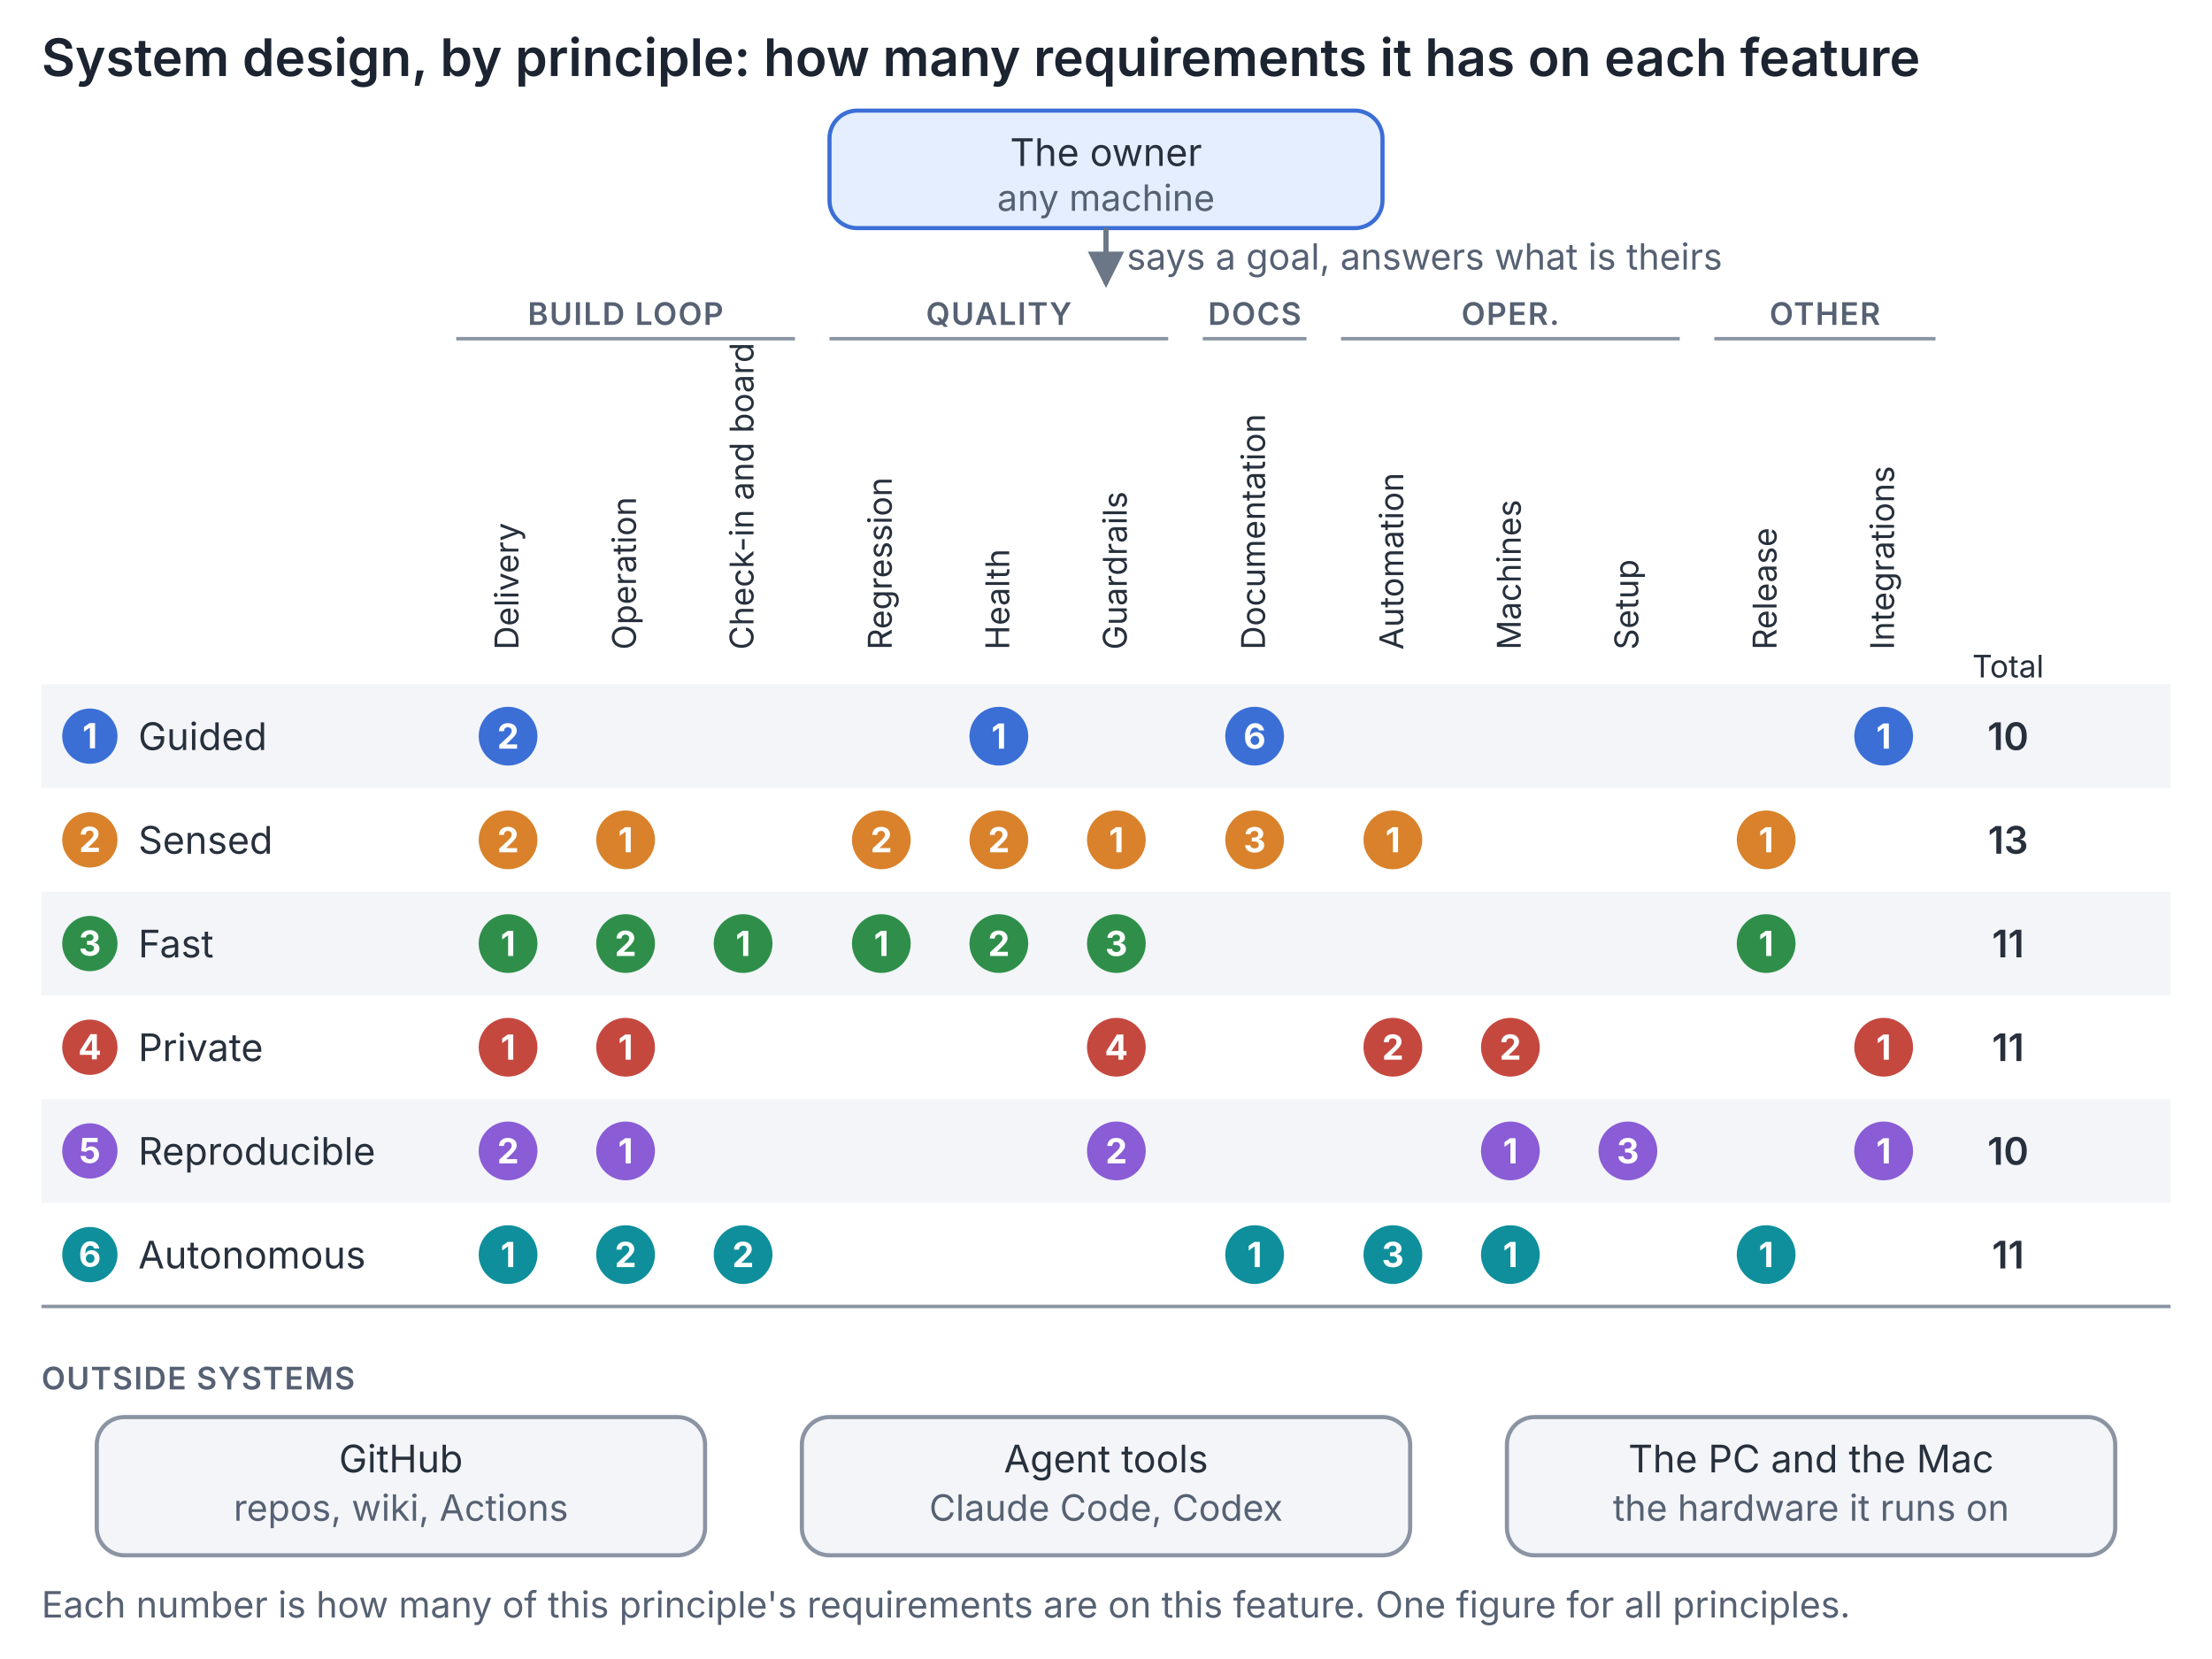
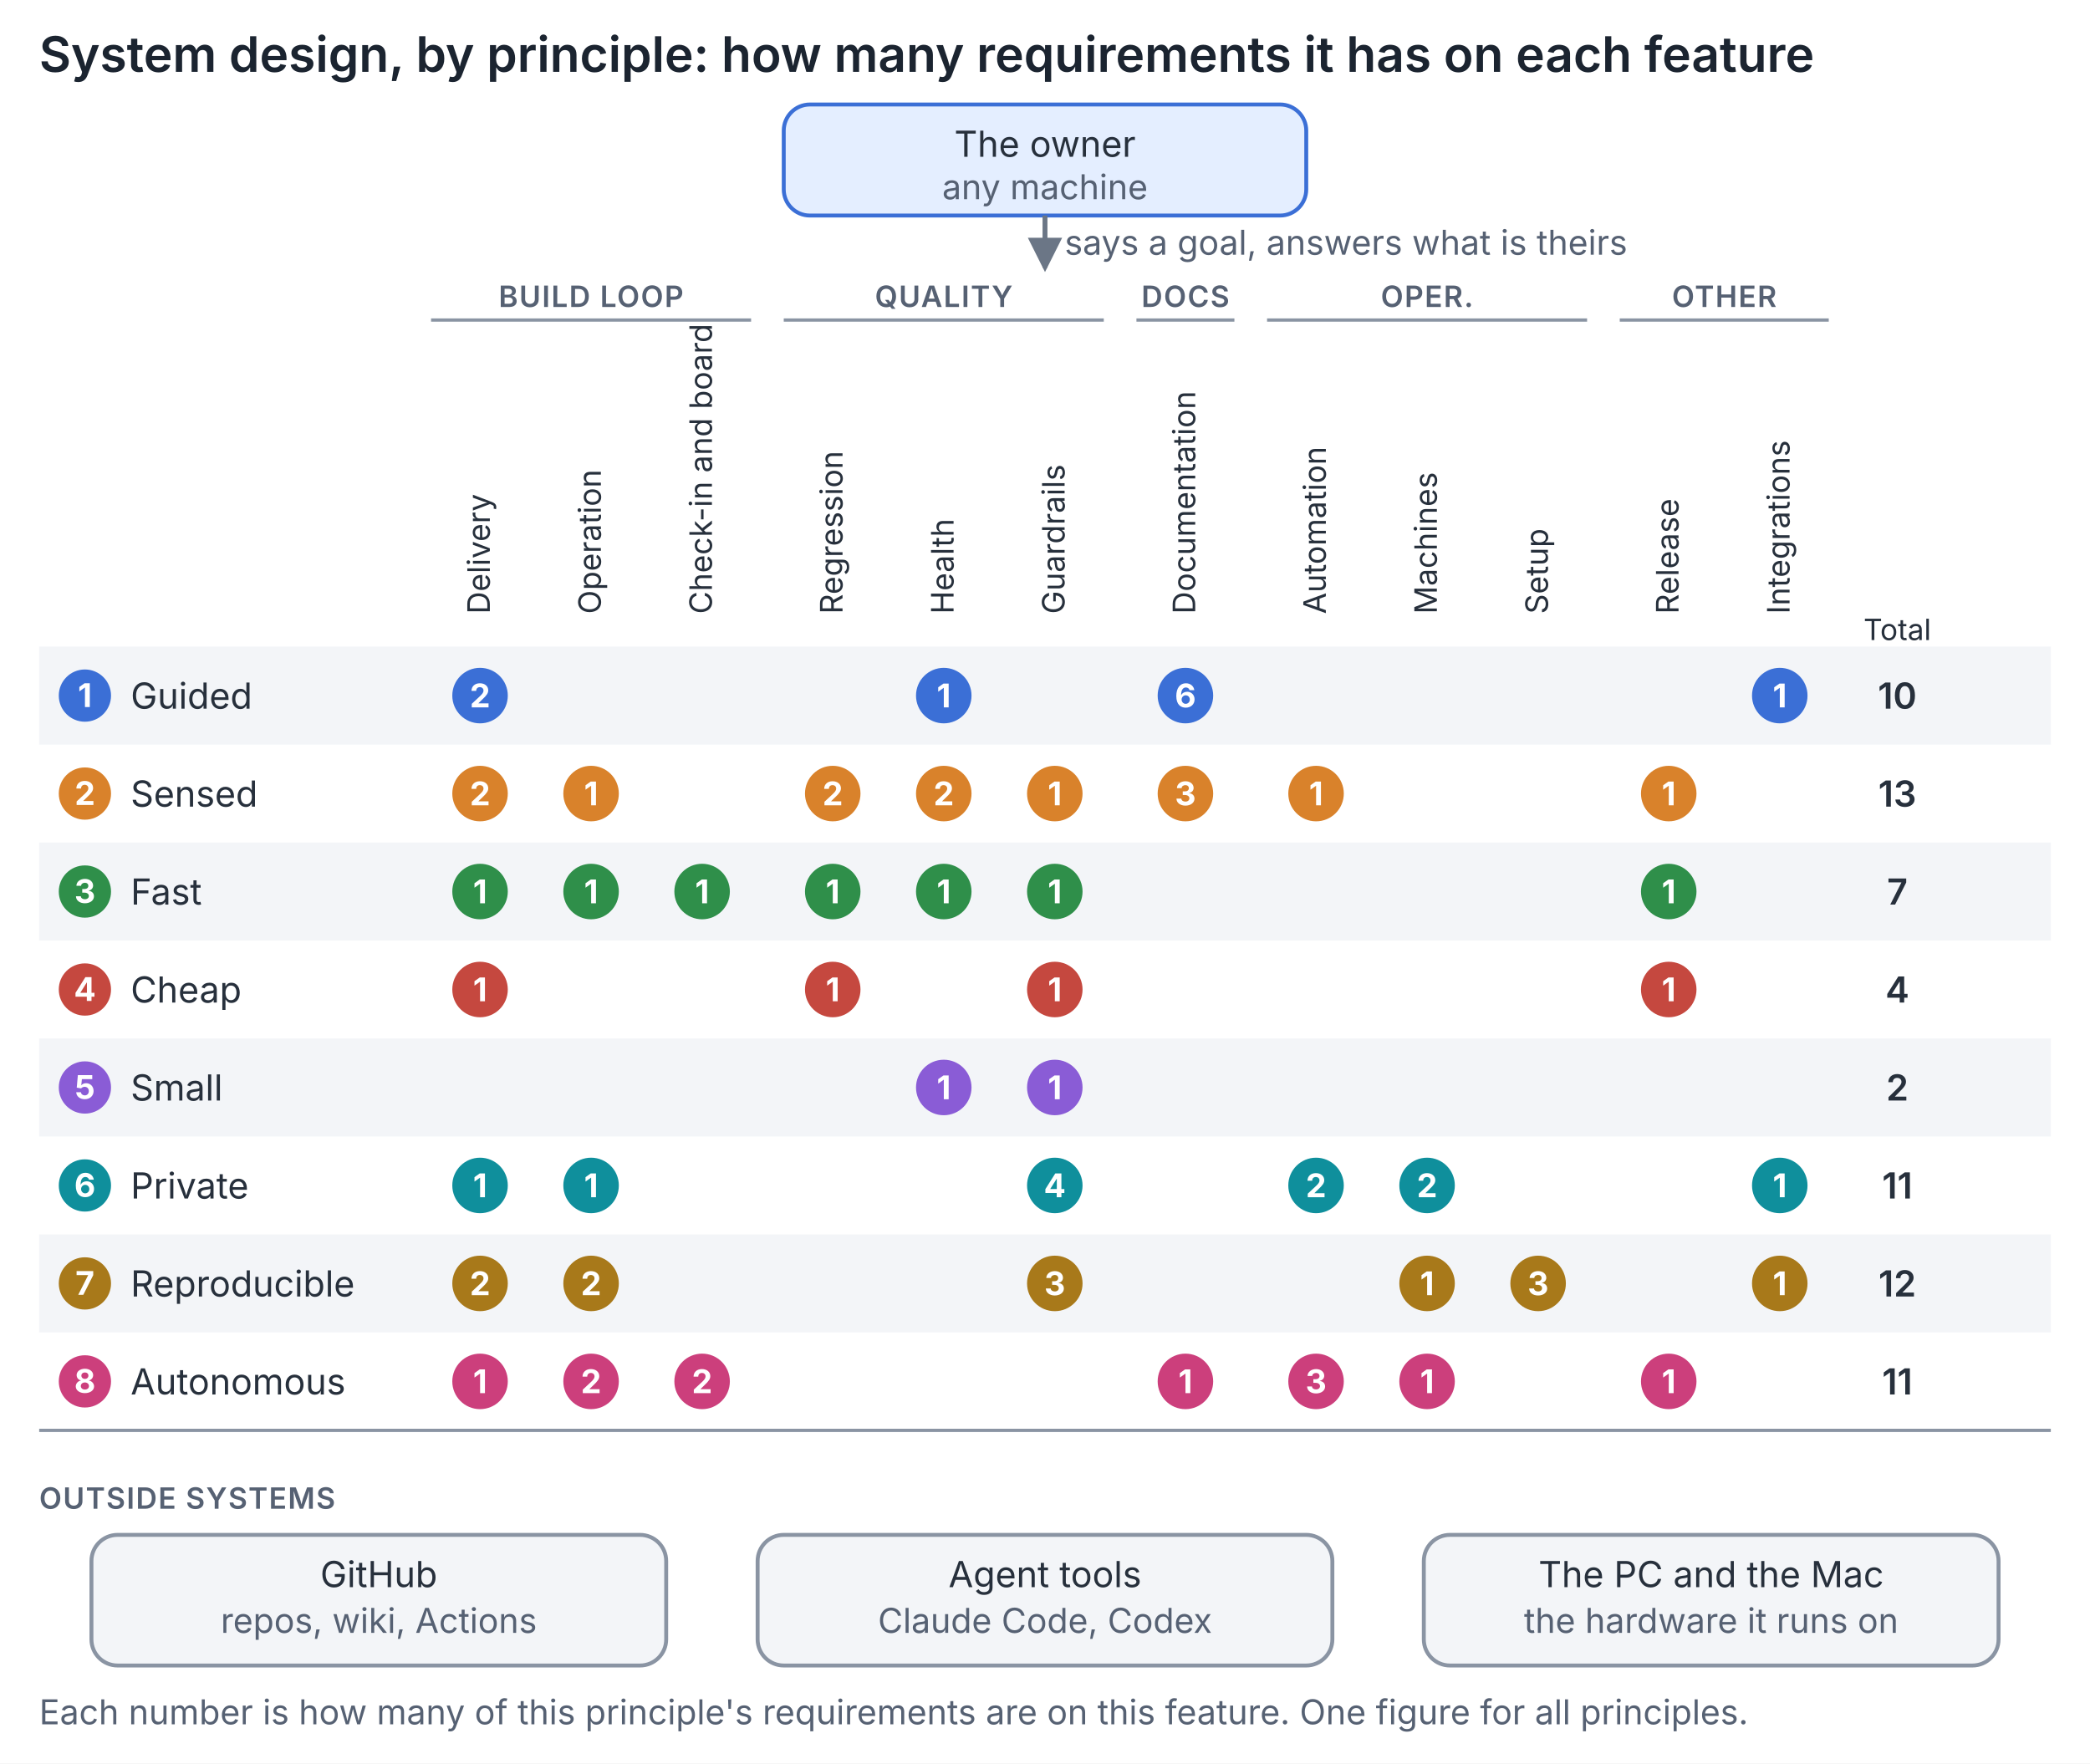
- <svg xmlns="http://www.w3.org/2000/svg" viewBox="0 0 640 480" width="640" role="img" aria-label="System design, by principle: how many requirements it has on each feature">
+ <svg xmlns="http://www.w3.org/2000/svg" viewBox="0 0 640 540" width="640" role="img" aria-label="System design, by principle: how many requirements it has on each feature">
  <style>.t{font:600 15px system-ui,-apple-system,Segoe UI,sans-serif;fill:#1b2430}.h{font:600 9px system-ui,-apple-system,Segoe UI,sans-serif;fill:#566173;letter-spacing:.04em}.s{font:400 11px system-ui,-apple-system,Segoe UI,sans-serif;fill:#27303c}.x{font:400 10.5px system-ui,-apple-system,Segoe UI,sans-serif;fill:#566173}.n{font:400 9px system-ui,-apple-system,Segoe UI,sans-serif;fill:#27303c}.k{font:700 10px system-ui,-apple-system,Segoe UI,sans-serif;fill:#fff}.bg{fill:#fff}.you{fill:#e4eeff;stroke:#3b6fd6}.box{fill:#f3f5f8;stroke:#8a94a3}.stripe{fill:#f3f5f8}.rule{stroke:#8a94a3;stroke-width:1}.a{stroke:#6b7686;stroke-width:1.5;fill:none}.ah{fill:#6b7686}.c1{fill:#3b6fd6}.c2{fill:#d9822b}.c3{fill:#2f8f4a}.c4{fill:#c5483f}.c5{fill:#8a5cd6}.c6{fill:#0f8f9c}.c7{fill:#a8791a}.c8{fill:#cc3f7c}@media (prefers-color-scheme: dark){.t{fill:#eef2f6}.h,.x{fill:#a3afbf}.s,.n{fill:#e1e7ee}.k{fill:#12171d}.bg{fill:#12171d}.you{fill:#162a4f;stroke:#6d9bf0}.box{fill:#222b36;stroke:#5c6b7d}.stripe{fill:#181e26}.rule{stroke:#5c6b7d}.a{stroke:#9aa7b8}.ah{fill:#9aa7b8}.c1{fill:#6d9bf0}.c2{fill:#f0a050}.c3{fill:#4fb56c}.c4{fill:#e0736a}.c5{fill:#b08cf0}.c6{fill:#3fc4d2}.c7{fill:#e0b84a}.c8{fill:#f07aa8}}</style>
  <defs>
    <marker id="ah" viewBox="0 0 8 8" refX="7" refY="4" markerWidth="7" markerHeight="7" orient="auto-start-reverse">
      <path d="M0 0 L8 4 L0 8 z" class="ah" />
    </marker>
  </defs>
-   <rect width="640" height="480" class="bg" />
+   <rect width="640" height="540" class="bg" />
  <text x="12" y="22" class="t">System design, by principle: how many requirements it has on each feature</text>
  <rect x="240" y="32" width="160" height="34" rx="8" class="you" stroke-width="1.2" />
  <text x="320" y="48" text-anchor="middle" class="s">The owner</text>
  <text x="320" y="61" text-anchor="middle" class="x">any machine</text>
  <path d="M320 66 L320 82" class="a" marker-end="url(#ah)" />
  <text x="326" y="78" class="x">says a goal, answers what is theirs</text>
  <text x="181.0" y="94" text-anchor="middle" class="h">BUILD LOOP</text>
  <path d="M132 98 L230 98" class="rule" />
  <text x="289.0" y="94" text-anchor="middle" class="h">QUALITY</text>
  <path d="M240 98 L338 98" class="rule" />
  <text x="363.0" y="94" text-anchor="middle" class="h">DOCS</text>
  <path d="M348 98 L378 98" class="rule" />
  <text x="437.0" y="94" text-anchor="middle" class="h">OPER.</text>
  <path d="M388 98 L486 98" class="rule" />
  <text x="528.0" y="94" text-anchor="middle" class="h">OTHER</text>
  <path d="M496 98 L560 98" class="rule" />
  <text transform="translate(147.0 104) rotate(-90)" x="-84" y="3" class="n" style="font-size:9.5px">Delivery</text>
  <text transform="translate(181.0 104) rotate(-90)" x="-84" y="3" class="n" style="font-size:9.5px">Operation</text>
  <text transform="translate(215.0 104) rotate(-90)" x="-84" y="3" class="n" style="font-size:9.5px">Check-in and board</text>
  <text transform="translate(255.0 104) rotate(-90)" x="-84" y="3" class="n" style="font-size:9.5px">Regression</text>
  <text transform="translate(289.0 104) rotate(-90)" x="-84" y="3" class="n" style="font-size:9.5px">Health</text>
  <text transform="translate(323.0 104) rotate(-90)" x="-84" y="3" class="n" style="font-size:9.5px">Guardrails</text>
  <text transform="translate(363.0 104) rotate(-90)" x="-84" y="3" class="n" style="font-size:9.5px">Documentation</text>
  <text transform="translate(403.0 104) rotate(-90)" x="-84" y="3" class="n" style="font-size:9.5px">Automation</text>
  <text transform="translate(437.0 104) rotate(-90)" x="-84" y="3" class="n" style="font-size:9.5px">Machines</text>
  <text transform="translate(471.0 104) rotate(-90)" x="-84" y="3" class="n" style="font-size:9.5px">Setup</text>
  <text transform="translate(511.0 104) rotate(-90)" x="-84" y="3" class="n" style="font-size:9.5px">Release</text>
  <text transform="translate(545.0 104) rotate(-90)" x="-84" y="3" class="n" style="font-size:9.5px">Integrations</text>
  <text x="581.0" y="196" text-anchor="middle" class="n">Total</text>
  <rect x="12" y="198" width="616" height="30" class="stripe" />
  <circle cx="26" cy="213" r="8" class="c1" />
  <text x="26" y="216.5" text-anchor="middle" class="k">1</text>
  <text x="40" y="217" class="s">Guided</text>
  <circle cx="147.0" cy="213.0" r="8.5" class="c1" />
  <text x="147.0" y="216.6" text-anchor="middle" class="k">2</text>
  <circle cx="289.0" cy="213.0" r="8.5" class="c1" />
  <text x="289.0" y="216.6" text-anchor="middle" class="k">1</text>
  <circle cx="363.0" cy="213.0" r="8.5" class="c1" />
  <text x="363.0" y="216.6" text-anchor="middle" class="k">6</text>
  <circle cx="545.0" cy="213.0" r="8.5" class="c1" />
  <text x="545.0" y="216.6" text-anchor="middle" class="k">1</text>
  <text x="581.0" y="217" text-anchor="middle" class="s" style="font-weight:600">10</text>
  <circle cx="26" cy="243" r="8" class="c2" />
  <text x="26" y="246.5" text-anchor="middle" class="k">2</text>
  <text x="40" y="247" class="s">Sensed</text>
  <circle cx="147.0" cy="243.0" r="8.5" class="c2" />
  <text x="147.0" y="246.6" text-anchor="middle" class="k">2</text>
  <circle cx="181.0" cy="243.0" r="8.5" class="c2" />
  <text x="181.0" y="246.6" text-anchor="middle" class="k">1</text>
  <circle cx="255.0" cy="243.0" r="8.5" class="c2" />
  <text x="255.0" y="246.6" text-anchor="middle" class="k">2</text>
  <circle cx="289.0" cy="243.0" r="8.5" class="c2" />
  <text x="289.0" y="246.6" text-anchor="middle" class="k">2</text>
  <circle cx="323.0" cy="243.0" r="8.5" class="c2" />
  <text x="323.0" y="246.6" text-anchor="middle" class="k">1</text>
  <circle cx="363.0" cy="243.0" r="8.5" class="c2" />
  <text x="363.0" y="246.6" text-anchor="middle" class="k">3</text>
  <circle cx="403.0" cy="243.0" r="8.5" class="c2" />
  <text x="403.0" y="246.6" text-anchor="middle" class="k">1</text>
  <circle cx="511.0" cy="243.0" r="8.5" class="c2" />
  <text x="511.0" y="246.6" text-anchor="middle" class="k">1</text>
  <text x="581.0" y="247" text-anchor="middle" class="s" style="font-weight:600">13</text>
  <rect x="12" y="258" width="616" height="30" class="stripe" />
  <circle cx="26" cy="273" r="8" class="c3" />
  <text x="26" y="276.5" text-anchor="middle" class="k">3</text>
  <text x="40" y="277" class="s">Fast</text>
  <circle cx="147.0" cy="273.0" r="8.5" class="c3" />
  <text x="147.0" y="276.6" text-anchor="middle" class="k">1</text>
  <circle cx="181.0" cy="273.0" r="8.5" class="c3" />
-   <text x="181.0" y="276.6" text-anchor="middle" class="k">2</text>
+   <text x="181.0" y="276.6" text-anchor="middle" class="k">1</text>
  <circle cx="215.0" cy="273.0" r="8.5" class="c3" />
  <text x="215.0" y="276.6" text-anchor="middle" class="k">1</text>
  <circle cx="255.0" cy="273.0" r="8.5" class="c3" />
  <text x="255.0" y="276.6" text-anchor="middle" class="k">1</text>
  <circle cx="289.0" cy="273.0" r="8.5" class="c3" />
-   <text x="289.0" y="276.6" text-anchor="middle" class="k">2</text>
+   <text x="289.0" y="276.6" text-anchor="middle" class="k">1</text>
  <circle cx="323.0" cy="273.0" r="8.5" class="c3" />
-   <text x="323.0" y="276.6" text-anchor="middle" class="k">3</text>
+   <text x="323.0" y="276.6" text-anchor="middle" class="k">1</text>
  <circle cx="511.0" cy="273.0" r="8.5" class="c3" />
  <text x="511.0" y="276.6" text-anchor="middle" class="k">1</text>
-   <text x="581.0" y="277" text-anchor="middle" class="s" style="font-weight:600">11</text>
+   <text x="581.0" y="277" text-anchor="middle" class="s" style="font-weight:600">7</text>
  <circle cx="26" cy="303" r="8" class="c4" />
  <text x="26" y="306.5" text-anchor="middle" class="k">4</text>
-   <text x="40" y="307" class="s">Private</text>
+   <text x="40" y="307" class="s">Cheap</text>
  <circle cx="147.0" cy="303.0" r="8.5" class="c4" />
  <text x="147.0" y="306.6" text-anchor="middle" class="k">1</text>
-   <circle cx="181.0" cy="303.0" r="8.5" class="c4" />
-   <text x="181.0" y="306.6" text-anchor="middle" class="k">1</text>
+   <circle cx="255.0" cy="303.0" r="8.5" class="c4" />
+   <text x="255.0" y="306.6" text-anchor="middle" class="k">1</text>
  <circle cx="323.0" cy="303.0" r="8.5" class="c4" />
-   <text x="323.0" y="306.6" text-anchor="middle" class="k">4</text>
-   <circle cx="403.0" cy="303.0" r="8.5" class="c4" />
-   <text x="403.0" y="306.6" text-anchor="middle" class="k">2</text>
-   <circle cx="437.0" cy="303.0" r="8.5" class="c4" />
-   <text x="437.0" y="306.6" text-anchor="middle" class="k">2</text>
-   <circle cx="545.0" cy="303.0" r="8.5" class="c4" />
-   <text x="545.0" y="306.6" text-anchor="middle" class="k">1</text>
-   <text x="581.0" y="307" text-anchor="middle" class="s" style="font-weight:600">11</text>
+   <text x="323.0" y="306.6" text-anchor="middle" class="k">1</text>
+   <circle cx="511.0" cy="303.0" r="8.5" class="c4" />
+   <text x="511.0" y="306.6" text-anchor="middle" class="k">1</text>
+   <text x="581.0" y="307" text-anchor="middle" class="s" style="font-weight:600">4</text>
  <rect x="12" y="318" width="616" height="30" class="stripe" />
  <circle cx="26" cy="333" r="8" class="c5" />
  <text x="26" y="336.5" text-anchor="middle" class="k">5</text>
-   <text x="40" y="337" class="s">Reproducible</text>
-   <circle cx="147.0" cy="333.0" r="8.5" class="c5" />
-   <text x="147.0" y="336.6" text-anchor="middle" class="k">2</text>
-   <circle cx="181.0" cy="333.0" r="8.5" class="c5" />
-   <text x="181.0" y="336.6" text-anchor="middle" class="k">1</text>
+   <text x="40" y="337" class="s">Small</text>
+   <circle cx="289.0" cy="333.0" r="8.5" class="c5" />
+   <text x="289.0" y="336.6" text-anchor="middle" class="k">1</text>
  <circle cx="323.0" cy="333.0" r="8.5" class="c5" />
-   <text x="323.0" y="336.6" text-anchor="middle" class="k">2</text>
-   <circle cx="437.0" cy="333.0" r="8.5" class="c5" />
-   <text x="437.0" y="336.6" text-anchor="middle" class="k">1</text>
-   <circle cx="471.0" cy="333.0" r="8.5" class="c5" />
-   <text x="471.0" y="336.6" text-anchor="middle" class="k">3</text>
-   <circle cx="545.0" cy="333.0" r="8.5" class="c5" />
-   <text x="545.0" y="336.6" text-anchor="middle" class="k">1</text>
-   <text x="581.0" y="337" text-anchor="middle" class="s" style="font-weight:600">10</text>
+   <text x="323.0" y="336.6" text-anchor="middle" class="k">1</text>
+   <text x="581.0" y="337" text-anchor="middle" class="s" style="font-weight:600">2</text>
  <circle cx="26" cy="363" r="8" class="c6" />
  <text x="26" y="366.5" text-anchor="middle" class="k">6</text>
-   <text x="40" y="367" class="s">Autonomous</text>
+   <text x="40" y="367" class="s">Private</text>
  <circle cx="147.0" cy="363.0" r="8.5" class="c6" />
  <text x="147.0" y="366.6" text-anchor="middle" class="k">1</text>
  <circle cx="181.0" cy="363.0" r="8.5" class="c6" />
-   <text x="181.0" y="366.6" text-anchor="middle" class="k">2</text>
-   <circle cx="215.0" cy="363.0" r="8.5" class="c6" />
-   <text x="215.0" y="366.6" text-anchor="middle" class="k">2</text>
-   <circle cx="363.0" cy="363.0" r="8.5" class="c6" />
-   <text x="363.0" y="366.6" text-anchor="middle" class="k">1</text>
+   <text x="181.0" y="366.6" text-anchor="middle" class="k">1</text>
+   <circle cx="323.0" cy="363.0" r="8.5" class="c6" />
+   <text x="323.0" y="366.6" text-anchor="middle" class="k">4</text>
  <circle cx="403.0" cy="363.0" r="8.5" class="c6" />
-   <text x="403.0" y="366.6" text-anchor="middle" class="k">3</text>
+   <text x="403.0" y="366.6" text-anchor="middle" class="k">2</text>
  <circle cx="437.0" cy="363.0" r="8.5" class="c6" />
-   <text x="437.0" y="366.6" text-anchor="middle" class="k">1</text>
-   <circle cx="511.0" cy="363.0" r="8.5" class="c6" />
-   <text x="511.0" y="366.6" text-anchor="middle" class="k">1</text>
+   <text x="437.0" y="366.6" text-anchor="middle" class="k">2</text>
+   <circle cx="545.0" cy="363.0" r="8.5" class="c6" />
+   <text x="545.0" y="366.6" text-anchor="middle" class="k">1</text>
  <text x="581.0" y="367" text-anchor="middle" class="s" style="font-weight:600">11</text>
-   <path d="M12 378 L628 378" class="rule" />
-   <text x="12" y="402" class="h">OUTSIDE SYSTEMS</text>
-   <rect x="28" y="410" width="176" height="40" rx="8" class="box" stroke-width="1.2" />
-   <text x="116" y="426" text-anchor="middle" class="s">GitHub</text>
-   <text x="116" y="440" text-anchor="middle" class="x">repos, wiki, Actions</text>
-   <rect x="232" y="410" width="176" height="40" rx="8" class="box" stroke-width="1.2" />
-   <text x="320" y="426" text-anchor="middle" class="s">Agent tools</text>
-   <text x="320" y="440" text-anchor="middle" class="x">Claude Code, Codex</text>
-   <rect x="436" y="410" width="176" height="40" rx="8" class="box" stroke-width="1.2" />
-   <text x="524" y="426" text-anchor="middle" class="s">The PC and the Mac</text>
-   <text x="524" y="440" text-anchor="middle" class="x">the hardware it runs on</text>
-   <text x="12" y="468" class="x">Each number is how many of this principle's requirements are on this feature. One figure for all principles.</text>
+   <rect x="12" y="378" width="616" height="30" class="stripe" />
+   <circle cx="26" cy="393" r="8" class="c7" />
+   <text x="26" y="396.5" text-anchor="middle" class="k">7</text>
+   <text x="40" y="397" class="s">Reproducible</text>
+   <circle cx="147.0" cy="393.0" r="8.5" class="c7" />
+   <text x="147.0" y="396.6" text-anchor="middle" class="k">2</text>
+   <circle cx="181.0" cy="393.0" r="8.5" class="c7" />
+   <text x="181.0" y="396.6" text-anchor="middle" class="k">2</text>
+   <circle cx="323.0" cy="393.0" r="8.5" class="c7" />
+   <text x="323.0" y="396.6" text-anchor="middle" class="k">3</text>
+   <circle cx="437.0" cy="393.0" r="8.5" class="c7" />
+   <text x="437.0" y="396.6" text-anchor="middle" class="k">1</text>
+   <circle cx="471.0" cy="393.0" r="8.5" class="c7" />
+   <text x="471.0" y="396.6" text-anchor="middle" class="k">3</text>
+   <circle cx="545.0" cy="393.0" r="8.5" class="c7" />
+   <text x="545.0" y="396.6" text-anchor="middle" class="k">1</text>
+   <text x="581.0" y="397" text-anchor="middle" class="s" style="font-weight:600">12</text>
+   <circle cx="26" cy="423" r="8" class="c8" />
+   <text x="26" y="426.5" text-anchor="middle" class="k">8</text>
+   <text x="40" y="427" class="s">Autonomous</text>
+   <circle cx="147.0" cy="423.0" r="8.5" class="c8" />
+   <text x="147.0" y="426.6" text-anchor="middle" class="k">1</text>
+   <circle cx="181.0" cy="423.0" r="8.5" class="c8" />
+   <text x="181.0" y="426.6" text-anchor="middle" class="k">2</text>
+   <circle cx="215.0" cy="423.0" r="8.5" class="c8" />
+   <text x="215.0" y="426.6" text-anchor="middle" class="k">2</text>
+   <circle cx="363.0" cy="423.0" r="8.5" class="c8" />
+   <text x="363.0" y="426.6" text-anchor="middle" class="k">1</text>
+   <circle cx="403.0" cy="423.0" r="8.5" class="c8" />
+   <text x="403.0" y="426.6" text-anchor="middle" class="k">3</text>
+   <circle cx="437.0" cy="423.0" r="8.5" class="c8" />
+   <text x="437.0" y="426.6" text-anchor="middle" class="k">1</text>
+   <circle cx="511.0" cy="423.0" r="8.5" class="c8" />
+   <text x="511.0" y="426.6" text-anchor="middle" class="k">1</text>
+   <text x="581.0" y="427" text-anchor="middle" class="s" style="font-weight:600">11</text>
+   <path d="M12 438 L628 438" class="rule" />
+   <text x="12" y="462" class="h">OUTSIDE SYSTEMS</text>
+   <rect x="28" y="470" width="176" height="40" rx="8" class="box" stroke-width="1.2" />
+   <text x="116" y="486" text-anchor="middle" class="s">GitHub</text>
+   <text x="116" y="500" text-anchor="middle" class="x">repos, wiki, Actions</text>
+   <rect x="232" y="470" width="176" height="40" rx="8" class="box" stroke-width="1.2" />
+   <text x="320" y="486" text-anchor="middle" class="s">Agent tools</text>
+   <text x="320" y="500" text-anchor="middle" class="x">Claude Code, Codex</text>
+   <rect x="436" y="470" width="176" height="40" rx="8" class="box" stroke-width="1.2" />
+   <text x="524" y="486" text-anchor="middle" class="s">The PC and the Mac</text>
+   <text x="524" y="500" text-anchor="middle" class="x">the hardware it runs on</text>
+   <text x="12" y="528" class="x">Each number is how many of this principle's requirements are on this feature. One figure for all principles.</text>
</svg>
